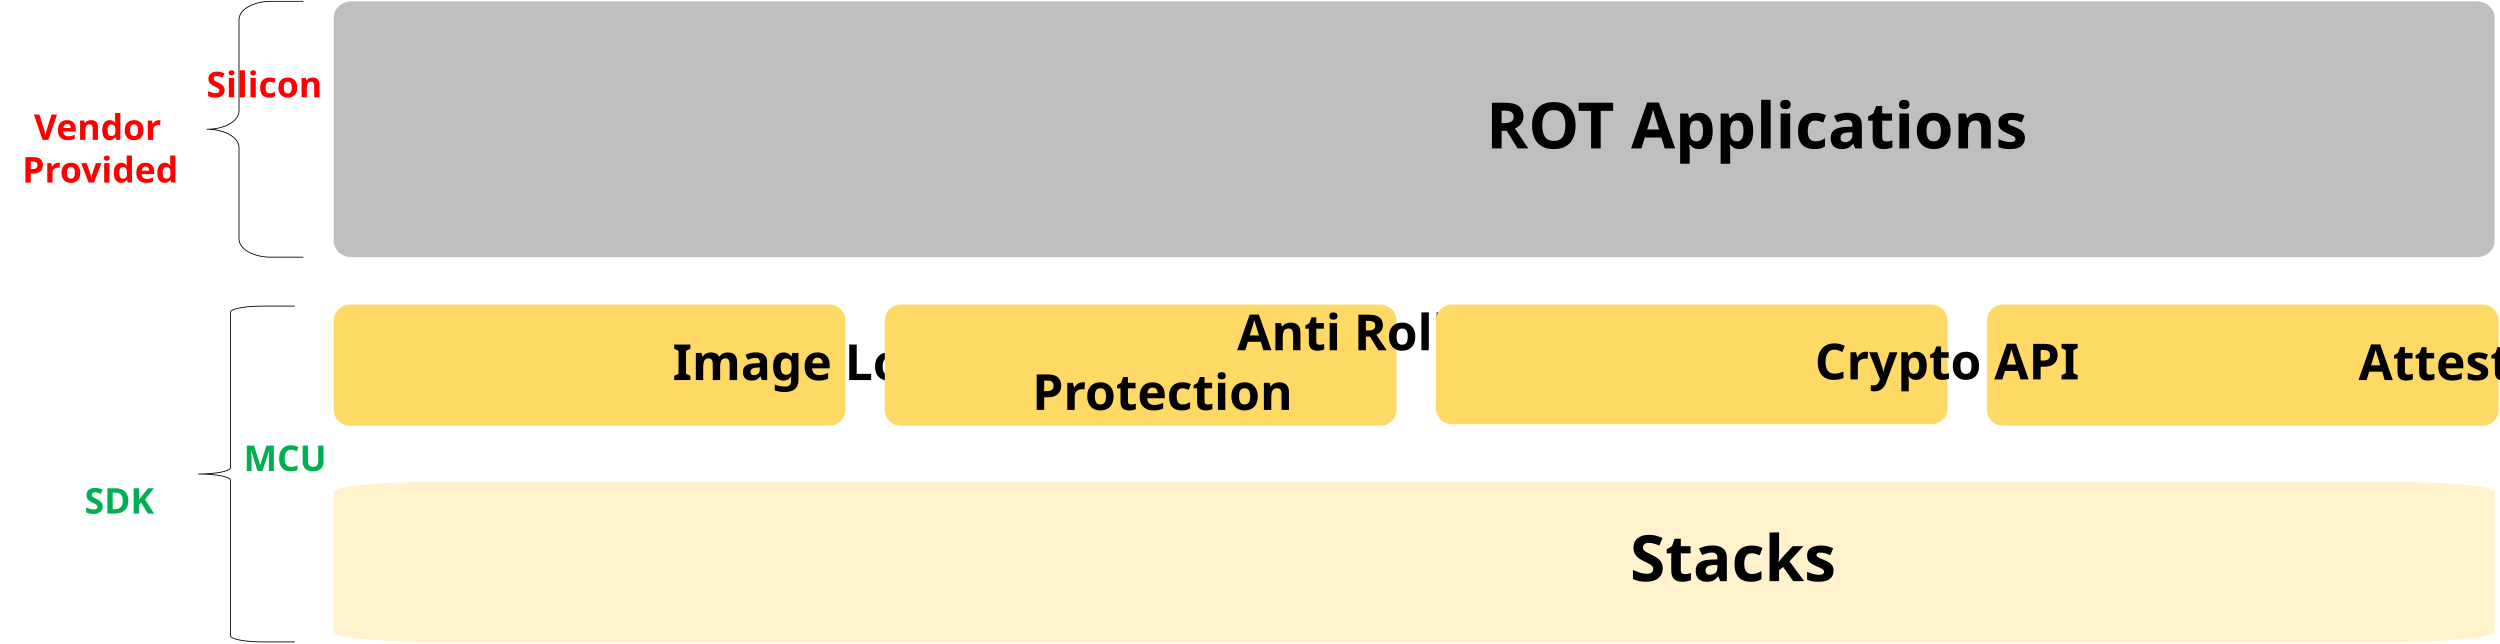
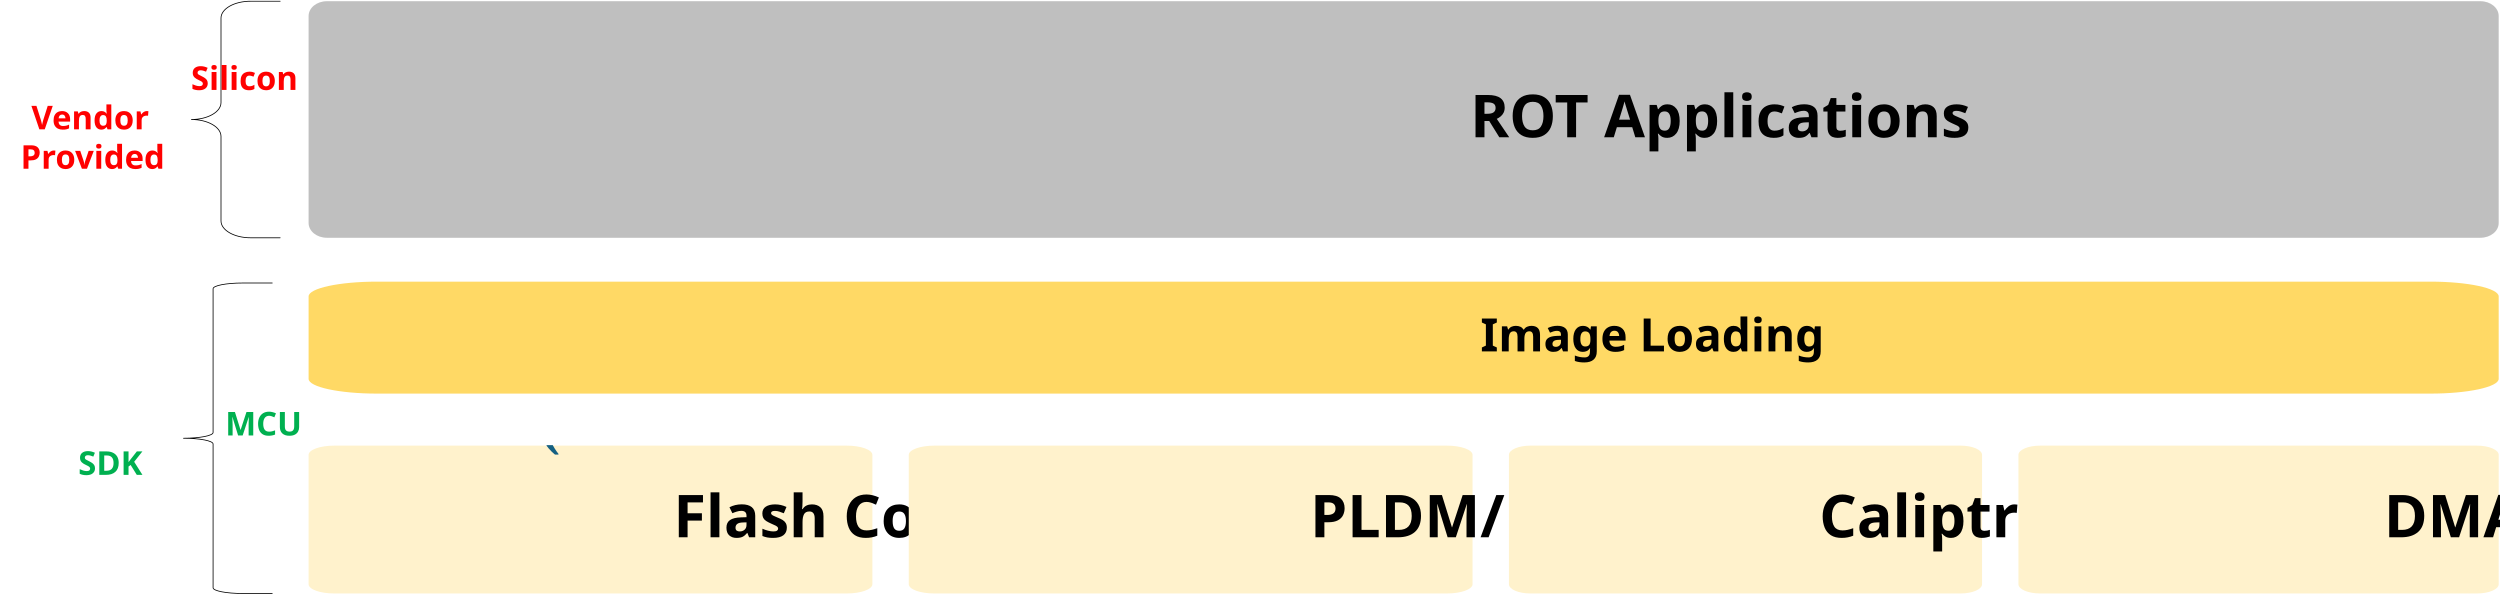
- <svg xmlns="http://www.w3.org/2000/svg" xmlns:ns1="http://schemas.microsoft.com/visio/2003/SVGExtensions/" width="9.771in" height="2.514in" viewBox="0 0 703.504 181.015" xml:space="preserve" color-interpolation-filters="sRGB" class="st11">
+ <svg xmlns="http://www.w3.org/2000/svg" xmlns:ns1="http://schemas.microsoft.com/visio/2003/SVGExtensions/" width="10.568in" height="2.514in" viewBox="0 0 760.875 181.015" xml:space="preserve" color-interpolation-filters="sRGB" class="st13">
  <ns1:documentProperties ns1:langID="1033" ns1:viewMarkup="false" />
  <style type="text/css">
	
		.st1 {fill:#fff2cc;stroke:none;stroke-linecap:round;stroke-linejoin:round;stroke-width:0.75}
		.st2 {fill:#000000;font-family:Calibri;font-size:1.5em;font-weight:bold}
		.st3 {fill:#ffd965;stroke:none;stroke-linecap:round;stroke-linejoin:round;stroke-width:0.75}
		.st4 {fill:#000000;font-family:Calibri;font-size:1.167em;font-weight:bold}
- 		.st5 {font-size:1em}
- 		.st6 {fill:#bfbfbf;stroke:none;stroke-linecap:round;stroke-linejoin:round;stroke-width:0.75}
- 		.st7 {fill:none}
- 		.st8 {stroke:#000000;stroke-linecap:round;stroke-linejoin:round;stroke-width:0.24}
- 		.st9 {fill:#00b050;font-family:Calibri;font-size:0.833em;font-weight:bold}
+ 		.st5 {fill:#bfbfbf;stroke:none;stroke-linecap:round;stroke-linejoin:round;stroke-width:0.75}
+ 		.st6 {fill:none}
+ 		.st7 {stroke:#000000;stroke-linecap:round;stroke-linejoin:round;stroke-width:0.24}
+ 		.st8 {fill:#00b050;font-family:Calibri;font-size:0.833em;font-weight:bold}
+ 		.st9 {font-size:1em}
		.st10 {fill:#ff0000;font-family:Calibri;font-size:0.833em;font-weight:bold}
- 		.st11 {fill:none;fill-rule:evenodd;font-size:12px;overflow:visible;stroke-linecap:square;stroke-miterlimit:3}
+ 		.st11 {fill:none;stroke:none;stroke-width:0.25}
+ 		.st12 {fill:#156082;font-family:Calibri;font-size:1.5em}
+ 		.st13 {fill:none;fill-rule:evenodd;font-size:12px;overflow:visible;stroke-linecap:square;stroke-miterlimit:3}
	
	</style>
  <g ns1:mID="0" ns1:index="1" ns1:groupContext="foregroundPage">
    <ns1:pageProperties ns1:drawingScale="1" ns1:pageScale="1" ns1:drawingUnits="0" ns1:shadowOffsetX="9" ns1:shadowOffsetY="-9" />
    <g id="shape1010-1" ns1:mID="1010" ns1:groupContext="shape" transform="translate(93.9023,-0.375)">
      <ns1:userDefs />
      <ns1:textBlock ns1:margins="rect(4,4,4,4)" />
-       <ns1:textRect cx="304.049" cy="158.515" width="608.16" height="45" />
-       <path d="M0 178.2 A27.641 2.813 -180 0 0 27.64 181.01 L580.46 181.01 A27.641 2.813 -180 0 0 608.1 178.2 L608.1        138.83 A27.641 2.813 -180 0 0 580.46 136.01 L27.64 136.01 A27.641 2.813 -180 0 0 0 138.83 L0 178.2        Z" class="st1" />
-       <text x="280.56" y="163.91" class="st2" ns1:langID="1033">
+       <ns1:textRect cx="85.799" cy="158.515" width="171.62" height="45" />
+       <path d="M0 178.2 A7.8 2.813 -180 0 0 7.8 181.01 L163.8 181.01 A7.8 2.813 -180 0 0 171.6 178.2 L171.6 138.83        A7.8 2.813 -180 0 0 163.8 136.01 L7.8 136.01 A7.8 2.813 -180 0 0 0 138.83 L0 178.2 Z" class="st1" />
+       <text x="26.82" y="163.91" class="st2" ns1:langID="1033">
        <ns1:paragraph ns1:horizAlign="1" />
-         <ns1:tabList />Stacks</text>
+         <ns1:tabList />Flash Controller</text>
    </g>
    <g id="shape1016-4" ns1:mID="1016" ns1:groupContext="shape" transform="translate(93.9023,-61.2083)">
      <ns1:userDefs />
      <ns1:textBlock ns1:margins="rect(4,4,4,4)" />
-       <ns1:textRect cx="72" cy="163.971" width="144.01" height="34.083" />
-       <path d="M-0 176.51 A4.5 4.5 -180 0 0 4.5 181.01 L139.5 181.01 A4.5 4.5 -180 0 0 144 176.51 L144 151.43 A4.5        4.5 -180 0 0 139.5 146.93 L4.5 146.93 A4.5 4.5 -180 0 0 -0 151.43 L0 176.51 Z" class="st3" />
-       <text x="29.83" y="168.17" class="st4" ns1:langID="1033">
+       <ns1:textRect cx="333.299" cy="163.971" width="666.65" height="34.083" />
+       <path d="M0 176.51 A20.832 4.5 -180 0 0 20.83 181.01 L645.77 181.01 A20.832 4.5 -180 0 0 666.6 176.51 L666.6        151.43 A20.832 4.5 -180 0 0 645.77 146.93 L20.83 146.93 A20.832 4.5 -180 0 0 -0 151.43 L0 176.51        Z" class="st3" />
+       <text x="291.13" y="168.17" class="st4" ns1:langID="1033">
        <ns1:paragraph ns1:horizAlign="1" />
        <ns1:tabList />Image Loading</text>
    </g>
-     <g id="shape1017-7" ns1:mID="1017" ns1:groupContext="shape" transform="translate(559.129,-61.2083)">
+     <g id="shape1026-7" ns1:mID="1026" ns1:groupContext="shape" transform="translate(93.9023,-108.64)">
      <ns1:userDefs />
      <ns1:textBlock ns1:margins="rect(4,4,4,4)" />
-       <ns1:textRect cx="72" cy="163.971" width="144.01" height="34.083" />
-       <path d="M-0 176.51 A4.5 4.5 -180 0 0 4.5 181.01 L139.5 181.01 A4.5 4.5 -180 0 0 144 176.51 L144 151.43 A4.5        4.5 -180 0 0 139.5 146.93 L4.5 146.93 A4.5 4.5 -180 0 0 -0 151.43 L0 176.51 Z" class="st3" />
-       <text x="39.04" y="168.17" class="st4" ns1:langID="1033">
-         <ns1:paragraph ns1:horizAlign="1" />
-         <ns1:tabList />Attestation</text>
-     </g>
-     <g id="shape1019-10" ns1:mID="1019" ns1:groupContext="shape" transform="translate(248.978,-61.2083)">
-       <ns1:userDefs />
-       <ns1:textBlock ns1:margins="rect(4,4,4,4)" />
-       <ns1:textRect cx="72" cy="163.971" width="144.01" height="34.083" />
-       <path d="M-0 176.51 A4.5 4.5 -180 0 0 4.5 181.01 L139.5 181.01 A4.5 4.5 -180 0 0 144 176.51 L144 151.43 A4.5        4.5 -180 0 0 139.5 146.93 L4.5 146.93 A4.5 4.5 -180 0 0 -0 151.43 L0 176.51 Z" class="st3" />
-       <text x="33.63" y="159.77" class="st4" ns1:langID="1033">
-         <ns1:paragraph ns1:horizAlign="1" />
-         <ns1:tabList />Anti Rollback<ns1:newlineChar />
-         <tspan x="41.48" dy="1.2em" class="st5">Protection</tspan>
-       </text>
-     </g>
-     <g id="shape1023-14" ns1:mID="1023" ns1:groupContext="shape" transform="translate(404.054,-61.6249)">
-       <ns1:userDefs />
-       <ns1:textBlock ns1:margins="rect(4,4,4,4)" />
-       <ns1:textRect cx="72" cy="164.188" width="144.01" height="33.667" />
-       <path d="M0 176.51 A4.5 4.5 -180 0 0 4.5 181.01 L139.5 181.01 A4.5 4.5 -180 0 0 144 176.51 L144 151.85 A4.5        4.5 -180 0 0 139.5 147.35 L4.5 147.35 A4.5 4.5 -180 0 0 0 151.85 L0 176.51 Z" class="st3" />
-       <text x="41.13" y="168.39" class="st4" ns1:langID="1033">
-         <ns1:paragraph ns1:horizAlign="1" />
-         <ns1:tabList />Crypto API</text>
-     </g>
-     <g id="shape1026-17" ns1:mID="1026" ns1:groupContext="shape" transform="translate(93.9023,-108.64)">
-       <ns1:userDefs />
-       <ns1:textBlock ns1:margins="rect(4,4,4,4)" />
-       <ns1:textRect cx="304.049" cy="145.015" width="608.11" height="72" />
-       <path d="M0 176.51 A5.068 4.5 -180 0 0 5.07 181.01 L603.03 181.01 A5.068 4.5 -180 0 0 608.1 176.51 L608.1 113.51        A5.068 4.5 -180 0 0 603.03 109.01 L5.07 109.01 A5.068 4.5 -180 0 0 -0 113.51 L0 176.51 Z" class="st6" />
-       <text x="240.07" y="150.41" class="st2" ns1:langID="1033">
+       <ns1:textRect cx="333.299" cy="145.015" width="666.62" height="72" />
+       <path d="M0 176.51 A5.555 4.5 -180 0 0 5.55 181.01 L661.04 181.01 A5.555 4.5 -180 0 0 666.6 176.51 L666.6 113.51        A5.555 4.5 -180 0 0 661.04 109.01 L5.55 109.01 A5.555 4.5 -180 0 0 -0 113.51 L0 176.51 Z" class="st5" />
+       <text x="269.32" y="150.41" class="st2" ns1:langID="1033">
        <ns1:paragraph ns1:horizAlign="1" />
        <ns1:tabList />ROT Applications</text>
    </g>
-     <g id="shape1038-20" ns1:mID="1038" ns1:groupContext="shape" transform="translate(236.841,180.64) rotate(90) scale(-1,1)">
+     <g id="shape1038-10" ns1:mID="1038" ns1:groupContext="shape" transform="translate(236.841,180.64) rotate(90) scale(-1,1)">
      <ns1:userDefs>
        <ns1:ud ns1:nameU="TxtW" ns1:val="VT0(0.55555555555556):29" />
        <ns1:ud ns1:nameU="TxtA" ns1:prompt="" ns1:val="VT0(0):26" />
        <ns1:ud ns1:nameU="TxtAState" ns1:val="VT0(0):26" />
        <ns1:ud ns1:nameU="TxtWState" ns1:val="VT0(0):26" />
        <ns1:ud ns1:nameU="MaxRadius" ns1:val="VT0(0.25):1" />
        <ns1:ud ns1:nameU="PosCH1" ns1:prompt="Constrains X position of Control Handle #1" ns1:val="VT0(0):26" />
        <ns1:ud ns1:nameU="PosCH2" ns1:prompt="Constrains Y position of Control Handle #2" ns1:val="VT0(0):26" />
        <ns1:ud ns1:nameU="Scale" ns1:val="VT0(1):26" />
        <ns1:ud ns1:nameU="AntiScale" ns1:val="VT0(1):26" />
        <ns1:ud ns1:nameU="visVersion" ns1:val="VT0(15):26" />
      </ns1:userDefs>
      <ns1:textBlock ns1:margins="rect(4,4,4,4)" />
      <ns1:textRect cx="45.102" cy="204.809" width="37.07" height="27.203" transform="rotate(-90)" />
-       <path d="M0 154.01 L0 163.01 A1.749 9 -180 0 0 1.75 172.01 L45.5 172.01 A1.749 9 0 0 1 47.25 181.01 A1.749        9 0 0 1 49 172.01 L92.75 172.01 A1.749 9 -180 0 0 94.5 163.01 L94.5 154.01 L0 154.01 Z" class="st7" />
-       <path d="M0 154.01 L0 163.01 A1.749 9 -180 0 0 1.75 172.01 L45.5 172.01 A1.749 9 0 0 1 47.25 181.01 A1.749        9 0 0 1 49 172.01 L92.75 172.01 A1.749 9 -180 0 0 94.5 163.01 L94.5 154.01" class="st8" />
-       <text x="-215.09" y="-48.1" transform="rotate(90) scale(-1,1)" class="st9" ns1:langID="1033">
+       <path d="M0 154.01 L0 163.01 A1.749 9 -180 0 0 1.75 172.01 L45.5 172.01 A1.749 9 0 0 1 47.25 181.01 A1.749        9 0 0 1 49 172.01 L92.75 172.01 A1.749 9 -180 0 0 94.5 163.01 L94.5 154.01 L0 154.01 Z" class="st6" />
+       <path d="M0 154.01 L0 163.01 A1.749 9 -180 0 0 1.75 172.01 L45.5 172.01 A1.749 9 0 0 1 47.25 181.01 A1.749        9 0 0 1 49 172.01 L92.75 172.01 A1.749 9 -180 0 0 94.5 163.01 L94.5 154.01" class="st7" />
+       <text x="-215.09" y="-48.1" transform="rotate(90) scale(-1,1)" class="st8" ns1:langID="1033">
        <ns1:paragraph ns1:horizAlign="1" />
        <ns1:tabList />MCU<ns1:newlineChar />
-         <tspan x="-213.06" dy="1.2em" class="st5">SDK</tspan>
+         <tspan x="-213.06" dy="1.2em" class="st9">SDK</tspan>
      </text>
    </g>
-     <g id="shape1040-25" ns1:mID="1040" ns1:groupContext="shape" transform="translate(239.25,72.375) rotate(90) scale(-1,1)">
+     <g id="shape1040-15" ns1:mID="1040" ns1:groupContext="shape" transform="translate(239.25,72.375) rotate(90) scale(-1,1)">
      <ns1:userDefs>
        <ns1:ud ns1:nameU="TxtW" ns1:val="VT0(0.55555555555556):29" />
        <ns1:ud ns1:nameU="TxtA" ns1:prompt="" ns1:val="VT0(0):26" />
        <ns1:ud ns1:nameU="TxtAState" ns1:val="VT0(0):26" />
        <ns1:ud ns1:nameU="TxtWState" ns1:val="VT0(0):26" />
        <ns1:ud ns1:nameU="MaxRadius" ns1:val="VT0(0.25):1" />
        <ns1:ud ns1:nameU="PosCH1" ns1:prompt="Constrains X position of Control Handle #1" ns1:val="VT0(0):26" />
        <ns1:ud ns1:nameU="PosCH2" ns1:prompt="Constrains Y position of Control Handle #2" ns1:val="VT0(0):26" />
        <ns1:ud ns1:nameU="Scale" ns1:val="VT0(1):26" />
        <ns1:ud ns1:nameU="AntiScale" ns1:val="VT0(1):26" />
        <ns1:ud ns1:nameU="visVersion" ns1:val="VT0(15):26" />
        <ns1:ud ns1:nameU="visAltText" ns1:val="VT4()" />
        <ns1:ud ns1:nameU="visAltDescription" ns1:val="VT4()" />
      </ns1:userDefs>
      <ns1:textBlock ns1:margins="rect(4,4,4,4)" />
      <ns1:textRect cx="36" cy="214.418" width="49.67" height="36.803" transform="rotate(-90)" />
-       <path d="M0 154.01 L0 163.01 A5.143 9 -180 0 0 5.14 172.01 L30.86 172.01 A5.143 9 0 0 1 36 181.01 A5.143        9 0 0 1 41.14 172.01 L66.86 172.01 A5.143 9 -180 0 0 72 163.01 L72 154.01 L0 154.01 Z" class="st7" />
-       <path d="M0 154.01 L0 163.01 A5.143 9 -180 0 0 5.14 172.01 L30.86 172.01 A5.143 9 0 0 1 36 181.01 A5.143        9 0 0 1 41.14 172.01 L66.86 172.01 A5.143 9 -180 0 0 72 163.01 L72 154.01" class="st8" />
+       <path d="M0 154.01 L0 163.01 A5.143 9 -180 0 0 5.14 172.01 L30.86 172.01 A5.143 9 0 0 1 36 181.01 A5.143        9 0 0 1 41.14 172.01 L66.86 172.01 A5.143 9 -180 0 0 72 163.01 L72 154.01 L0 154.01 Z" class="st6" />
+       <path d="M0 154.01 L0 163.01 A5.143 9 -180 0 0 5.14 172.01 L30.86 172.01 A5.143 9 0 0 1 36 181.01 A5.143        9 0 0 1 41.14 172.01 L66.86 172.01 A5.143 9 -180 0 0 72 163.01 L72 154.01" class="st7" />
      <text x="-227.93" y="-45" transform="rotate(90) scale(-1,1)" class="st10" ns1:langID="1033">
        <ns1:paragraph ns1:horizAlign="1" />
-         <ns1:tabList />Silicon <tspan x="-229.72" dy="1.2em" class="st5">Vendor </tspan>
-         <tspan x="-233.02" dy="1.2em" class="st5">Provided</tspan>
+         <ns1:tabList />Silicon <tspan x="-229.72" dy="1.2em" class="st9">Vendor </tspan>
+         <tspan x="-233.02" dy="1.2em" class="st9">Provided</tspan>
      </text>
+     </g>
+     <g id="shape1041-21" ns1:mID="1041" ns1:groupContext="shape" transform="translate(8,-27.1397)">
+       <ns1:textBlock ns1:margins="rect(4,4,4,4)" />
+       <ns1:textRect cx="76" cy="171.015" width="152.01" height="20" />
+       <rect x="0" y="161.015" width="152" height="20" class="st11" />
+       <text x="73.38" y="176.41" class="st12" ns1:langID="1033">
+         <ns1:paragraph ns1:horizAlign="1" />
+         <ns1:tabList />`</text>
+     </g>
+     <g id="shape1042-24" ns1:mID="1042" ns1:groupContext="shape" transform="translate(276.576,-0.375)">
+       <ns1:userDefs />
+       <ns1:textBlock ns1:margins="rect(4,4,4,4)" />
+       <ns1:textRect cx="85.799" cy="158.515" width="171.62" height="45" />
+       <path d="M0 178.2 A7.8 2.813 -180 0 0 7.8 181.01 L163.8 181.01 A7.8 2.813 -180 0 0 171.6 178.2 L171.6 138.83        A7.8 2.813 -180 0 0 163.8 136.01 L7.8 136.01 A7.8 2.813 -180 0 0 0 138.83 L0 178.2 Z" class="st1" />
+       <text x="37.92" y="163.91" class="st2" ns1:langID="1033">
+         <ns1:paragraph ns1:horizAlign="1" />
+         <ns1:tabList />PLDM/MCTP</text>
+     </g>
+     <g id="shape1043-27" ns1:mID="1043" ns1:groupContext="shape" transform="translate(459.249,-0.375)">
+       <ns1:userDefs />
+       <ns1:textBlock ns1:margins="rect(4,4,4,4)" />
+       <ns1:textRect cx="72" cy="158.515" width="144.02" height="45" />
+       <path d="M0 178.2 A6.546 2.813 -180 0 0 6.55 181.01 L137.45 181.01 A6.546 2.813 -180 0 0 144 178.2 L144 138.83        A6.546 2.813 -180 0 0 137.45 136.01 L6.55 136.01 A6.546 2.813 -180 0 0 -0 138.83 L0 178.2 Z" class="st1" />
+       <text x="10.21" y="163.91" class="st2" ns1:langID="1033">
+         <ns1:paragraph ns1:horizAlign="1" />
+         <ns1:tabList />Caliptra Mailbox</text>
+     </g>
+     <g id="shape1044-30" ns1:mID="1044" ns1:groupContext="shape" transform="translate(614.325,-0.375)">
+       <ns1:userDefs />
+       <ns1:textBlock ns1:margins="rect(4,4,4,4)" />
+       <ns1:textRect cx="73.088" cy="158.515" width="146.2" height="45" />
+       <path d="M0 178.2 A6.644 2.813 -180 0 0 6.64 181.01 L139.53 181.01 A6.644 2.813 -180 0 0 146.18 178.2 L146.18        138.83 A6.644 2.813 -180 0 0 139.53 136.01 L6.64 136.01 A6.644 2.813 -180 0 0 -0 138.83 L0 178.2        Z" class="st1" />
+       <text x="27" y="163.91" class="st2" ns1:langID="1033">
+         <ns1:paragraph ns1:horizAlign="1" />
+         <ns1:tabList />DMA Engine</text>
    </g>
  </g>
</svg>
